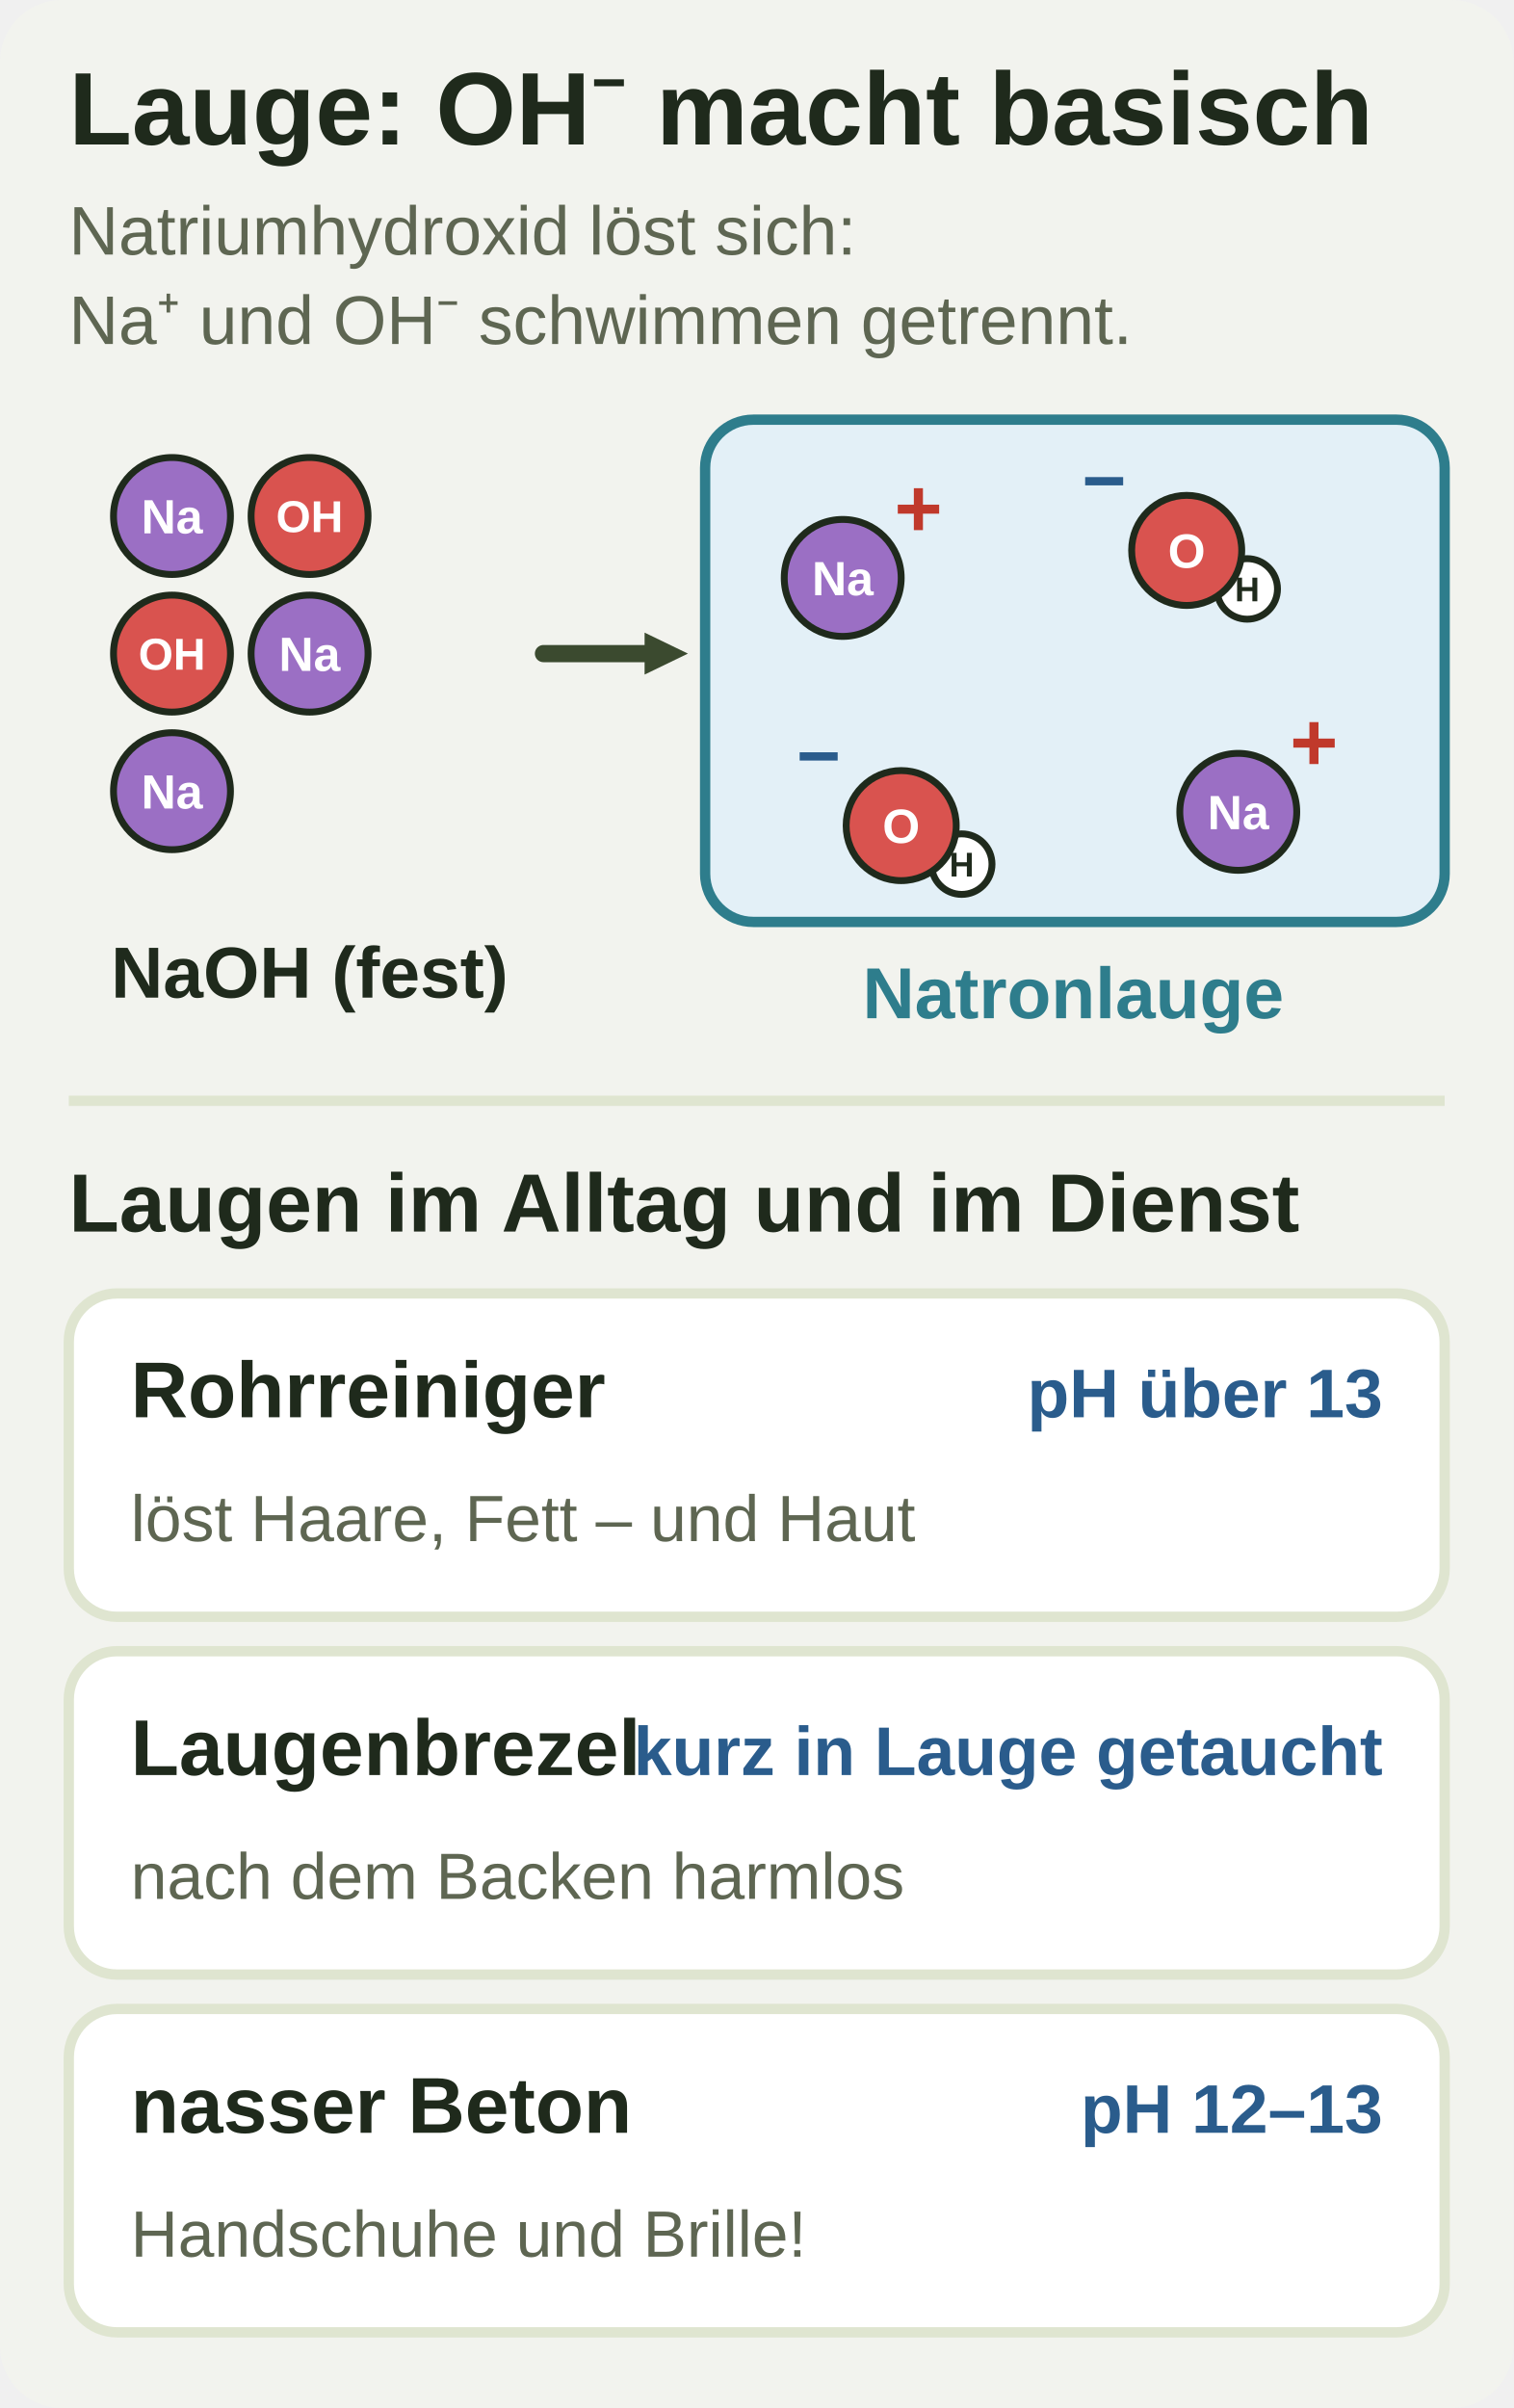
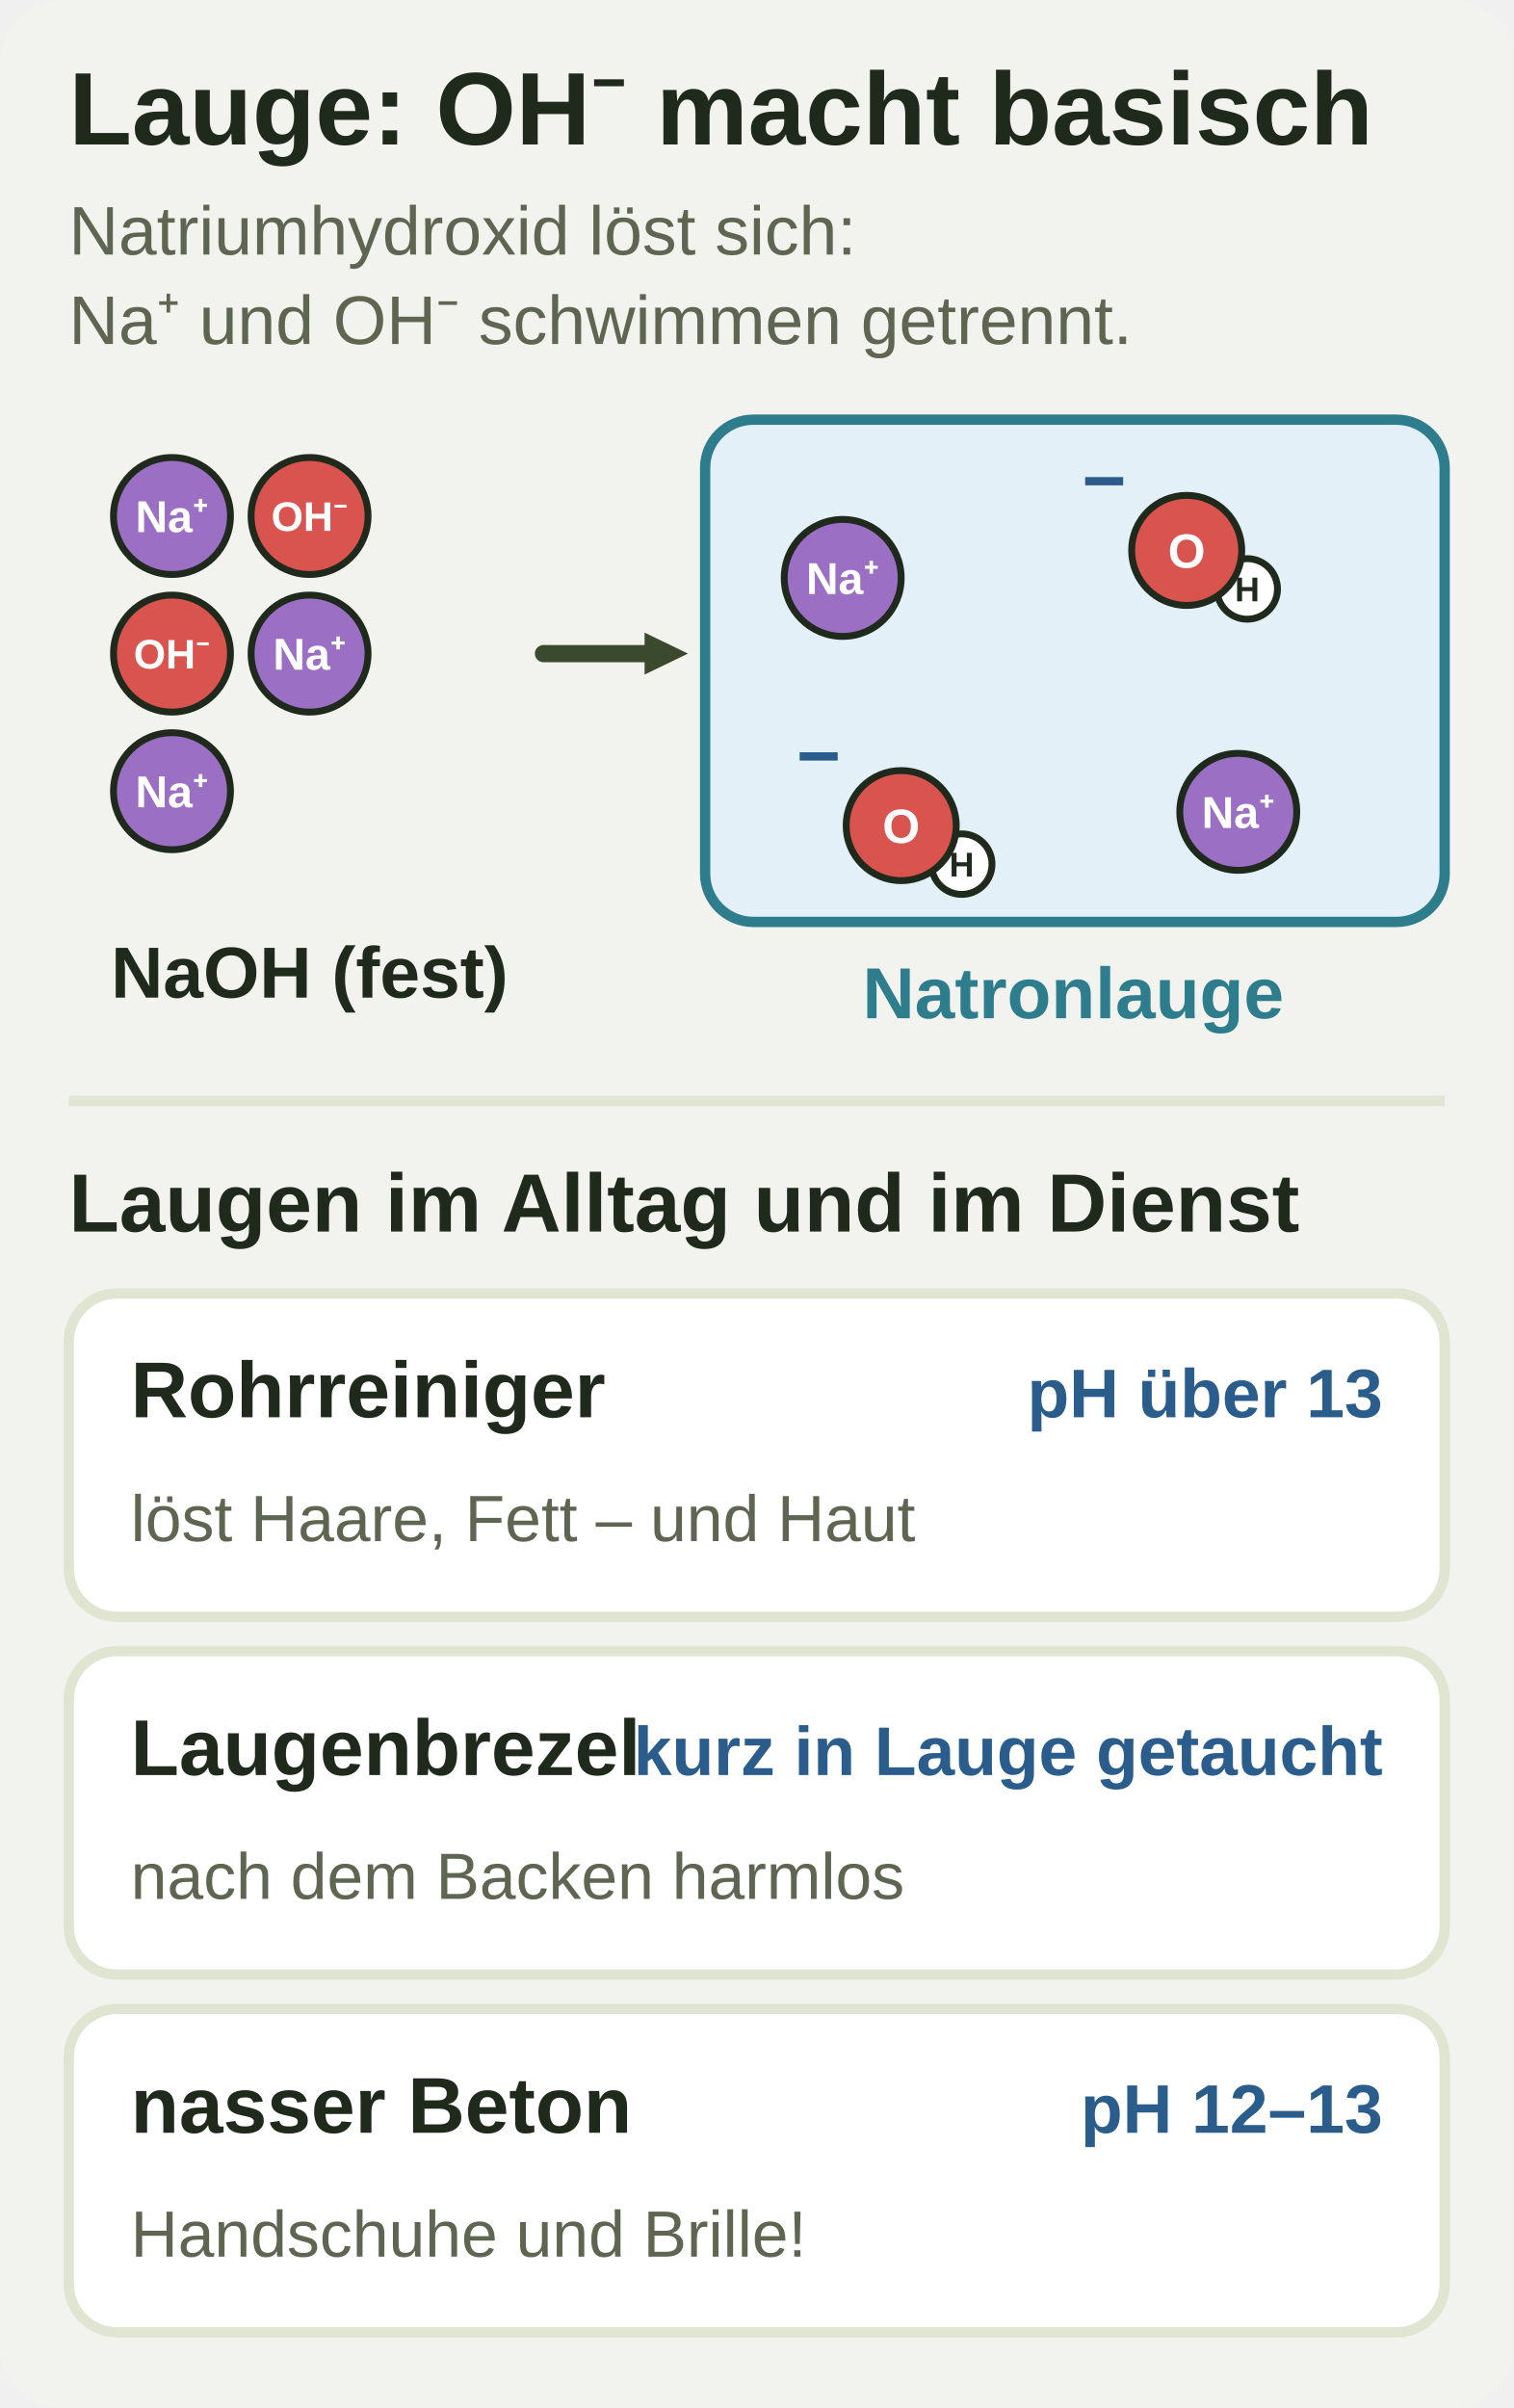
<svg xmlns="http://www.w3.org/2000/svg" viewBox="0 0 440 700" width="440" height="700" role="img" aria-label="Animation: Natriumhydroxid löst sich, Na-plus und OH-minus wandern ins Wasser; Laugen im Alltag">
  <style>text{font-family:'Source Sans 3','Carlito','Segoe UI',Arial,sans-serif;fill:#1F2A1C} .b{font-weight:700} .m{fill:#5E6652} @media (prefers-reduced-motion: reduce){*{animation:none!important}}</style>
  <rect width="440" height="700" rx="18" fill="#F2F3EE" />
  <text x="20" y="42" font-size="30" text-anchor="start" class="b">Lauge: OH⁻ macht basisch</text>
  <text x="20" y="74" font-size="20" text-anchor="start" class="m">Natriumhydroxid löst sich:</text>
  <text x="20" y="100" font-size="20" text-anchor="start" class="m">Na⁺ und OH⁻ schwimmen getrennt.</text>
  <circle cx="50" cy="150" r="17" fill="#9B6FC4" stroke="#1F2A1C" stroke-width="2" />
-   <text x="50" y="155.04" font-size="14" text-anchor="middle" class="b" style="fill:#FFFFFF">Na</text>
+   <text x="50" y="154.68" font-size="13" text-anchor="middle" class="b" style="fill:#FFFFFF">Na⁺</text>
  <circle cx="90" cy="150" r="17" fill="#D9534F" stroke="#1F2A1C" stroke-width="2" />
-   <text x="90" y="154.68" font-size="13" text-anchor="middle" class="b" style="fill:#FFFFFF">OH</text>
+   <text x="90" y="154.32" font-size="12" text-anchor="middle" class="b" style="fill:#FFFFFF">OH⁻</text>
  <circle cx="50" cy="190" r="17" fill="#D9534F" stroke="#1F2A1C" stroke-width="2" />
-   <text x="50" y="194.68" font-size="13" text-anchor="middle" class="b" style="fill:#FFFFFF">OH</text>
+   <text x="50" y="194.32" font-size="12" text-anchor="middle" class="b" style="fill:#FFFFFF">OH⁻</text>
  <circle cx="90" cy="190" r="17" fill="#9B6FC4" stroke="#1F2A1C" stroke-width="2" />
-   <text x="90" y="195.04" font-size="14" text-anchor="middle" class="b" style="fill:#FFFFFF">Na</text>
+   <text x="90" y="194.68" font-size="13" text-anchor="middle" class="b" style="fill:#FFFFFF">Na⁺</text>
  <circle cx="50" cy="230" r="17" fill="#9B6FC4" stroke="#1F2A1C" stroke-width="2" />
-   <text x="50" y="235.04" font-size="14" text-anchor="middle" class="b" style="fill:#FFFFFF">Na</text>
+   <text x="50" y="234.68" font-size="13" text-anchor="middle" class="b" style="fill:#FFFFFF">Na⁺</text>
  <text x="90" y="290" font-size="21" text-anchor="middle" class="b">NaOH (fest)</text>
  <line x1="158.0" y1="190.0" x2="191.6" y2="190.0" stroke="#3B4A2F" stroke-width="5" stroke-linecap="round" />
  <polygon points="200.0,190.0 187.4,196.1 187.4,183.9" fill="#3B4A2F" />
  <rect x="205" y="122" width="215" height="146" rx="14" fill="#E3F0F7" stroke="#2E7D8C" stroke-width="3" />
  <g>
    <g transform="translate(245 168)">
      <circle cx="0" cy="0" r="17" fill="#9B6FC4" stroke="#1F2A1C" stroke-width="2" />
-       <text x="0" y="5.04" font-size="14" text-anchor="middle" class="b" style="fill:#FFFFFF">Na</text>
-       <g opacity="1">
-         <text x="22" y="-12" font-size="24" text-anchor="middle" class="b" style="fill:#C0392B">+</text>
-         <animate attributeName="opacity" values="0;0;1;1;0;0" keyTimes="0.000;0.320;0.390;0.960;0.985;1.000" dur="12s" repeatCount="indefinite" />
-       </g>
+       <text x="0" y="4.68" font-size="13" text-anchor="middle" class="b" style="fill:#FFFFFF">Na⁺</text>
      <animateTransform attributeName="transform" type="translate" values="130 150;130 150;245 168;245 168;130 150;130 150" keyTimes="0.000;0.100;0.320;0.960;0.985;1.000" dur="12s" repeatCount="indefinite" />
    </g>
    <g transform="translate(345 160)">
      <g opacity="0">
        <circle cx="0" cy="0" r="17" fill="#D9534F" stroke="#1F2A1C" stroke-width="2" />
-         <text x="0" y="4.68" font-size="13" text-anchor="middle" class="b" style="fill:#FFFFFF">OH</text>
+         <text x="0" y="4.32" font-size="12" text-anchor="middle" class="b" style="fill:#FFFFFF">OH⁻</text>
        <animate attributeName="opacity" values="1;1;0;0;1;1" keyTimes="0.000;0.450;0.520;0.960;0.985;1.000" dur="12s" repeatCount="indefinite" />
      </g>
      <g opacity="1">
        <circle cx="17.6" cy="11.2" r="8.8" fill="#FFFFFF" stroke="#1F2A1C" stroke-width="2" />
        <text x="17.6" y="14.8" font-size="10" text-anchor="middle" class="b" style="fill:#1F2A1C">H</text>
        <circle cx="0" cy="0" r="16.0" fill="#D9534F" stroke="#1F2A1C" stroke-width="2" />
        <text x="0" y="5.04" font-size="14" text-anchor="middle" class="b" style="fill:#FFFFFF">O</text>
        <text x="-24.0" y="-12.8" font-size="22" text-anchor="middle" class="b" style="fill:#2A5C8C">−</text>
        <animate attributeName="opacity" values="0;0;1;1;0;0" keyTimes="0.000;0.450;0.520;0.960;0.985;1.000" dur="12s" repeatCount="indefinite" />
      </g>
      <animateTransform attributeName="transform" type="translate" values="130 190;130 190;345 160;345 160;130 190;130 190" keyTimes="0.000;0.230;0.450;0.960;0.985;1.000" dur="12s" repeatCount="indefinite" />
    </g>
    <g transform="translate(360 236)">
      <circle cx="0" cy="0" r="17" fill="#9B6FC4" stroke="#1F2A1C" stroke-width="2" />
-       <text x="0" y="5.04" font-size="14" text-anchor="middle" class="b" style="fill:#FFFFFF">Na</text>
-       <g opacity="1">
-         <text x="22" y="-12" font-size="24" text-anchor="middle" class="b" style="fill:#C0392B">+</text>
-         <animate attributeName="opacity" values="0;0;1;1;0;0" keyTimes="0.000;0.580;0.650;0.960;0.985;1.000" dur="12s" repeatCount="indefinite" />
-       </g>
+       <text x="0" y="4.68" font-size="13" text-anchor="middle" class="b" style="fill:#FFFFFF">Na⁺</text>
      <animateTransform attributeName="transform" type="translate" values="130 230;130 230;360 236;360 236;130 230;130 230" keyTimes="0.000;0.360;0.580;0.960;0.985;1.000" dur="12s" repeatCount="indefinite" />
    </g>
    <g transform="translate(262 240)">
      <g opacity="0">
        <circle cx="0" cy="0" r="17" fill="#D9534F" stroke="#1F2A1C" stroke-width="2" />
-         <text x="0" y="4.68" font-size="13" text-anchor="middle" class="b" style="fill:#FFFFFF">OH</text>
+         <text x="0" y="4.32" font-size="12" text-anchor="middle" class="b" style="fill:#FFFFFF">OH⁻</text>
        <animate attributeName="opacity" values="1;1;0;0;1;1" keyTimes="0.000;0.710;0.780;0.960;0.985;1.000" dur="12s" repeatCount="indefinite" />
      </g>
      <g opacity="1">
        <circle cx="17.6" cy="11.2" r="8.8" fill="#FFFFFF" stroke="#1F2A1C" stroke-width="2" />
        <text x="17.6" y="14.8" font-size="10" text-anchor="middle" class="b" style="fill:#1F2A1C">H</text>
        <circle cx="0" cy="0" r="16.0" fill="#D9534F" stroke="#1F2A1C" stroke-width="2" />
        <text x="0" y="5.04" font-size="14" text-anchor="middle" class="b" style="fill:#FFFFFF">O</text>
        <text x="-24.0" y="-12.8" font-size="22" text-anchor="middle" class="b" style="fill:#2A5C8C">−</text>
        <animate attributeName="opacity" values="0;0;1;1;0;0" keyTimes="0.000;0.710;0.780;0.960;0.985;1.000" dur="12s" repeatCount="indefinite" />
      </g>
      <animateTransform attributeName="transform" type="translate" values="90 230;90 230;262 240;262 240;90 230;90 230" keyTimes="0.000;0.490;0.710;0.960;0.985;1.000" dur="12s" repeatCount="indefinite" />
    </g>
    <animate attributeName="opacity" values="1;1;0;0;1" keyTimes="0;0.920;0.96;0.985;1" dur="12s" repeatCount="indefinite" />
  </g>
  <text x="312" y="296" font-size="21" text-anchor="middle" class="b" style="fill:#2E7D8C">Natronlauge</text>
  <line x1="20" y1="320" x2="420" y2="320" stroke="#DFE5D0" stroke-width="3" />
  <text x="20" y="358" font-size="24" text-anchor="start" class="b">Laugen im Alltag und im Dienst</text>
  <rect x="20" y="376" width="400" height="94" rx="14" fill="#FFFFFF" stroke="#DFE5D0" stroke-width="3" />
  <text x="38" y="412" font-size="23" text-anchor="start" class="b">Rohrreiniger</text>
  <text x="402" y="412" font-size="20" text-anchor="end" class="b" style="fill:#2A5C8C">pH über 13</text>
  <text x="38" y="448" font-size="19" text-anchor="start" class="m">löst Haare, Fett – und Haut</text>
  <rect x="20" y="480" width="400" height="94" rx="14" fill="#FFFFFF" stroke="#DFE5D0" stroke-width="3" />
  <text x="38" y="516" font-size="23" text-anchor="start" class="b">Laugenbrezel</text>
  <text x="402" y="516" font-size="20" text-anchor="end" class="b" style="fill:#2A5C8C">kurz in Lauge getaucht</text>
  <text x="38" y="552" font-size="19" text-anchor="start" class="m">nach dem Backen harmlos</text>
  <rect x="20" y="584" width="400" height="94" rx="14" fill="#FFFFFF" stroke="#DFE5D0" stroke-width="3" />
  <text x="38" y="620" font-size="23" text-anchor="start" class="b">nasser Beton</text>
  <text x="402" y="620" font-size="20" text-anchor="end" class="b" style="fill:#2A5C8C">pH 12–13</text>
  <text x="38" y="656" font-size="19" text-anchor="start" class="m">Handschuhe und Brille!</text>
</svg>
